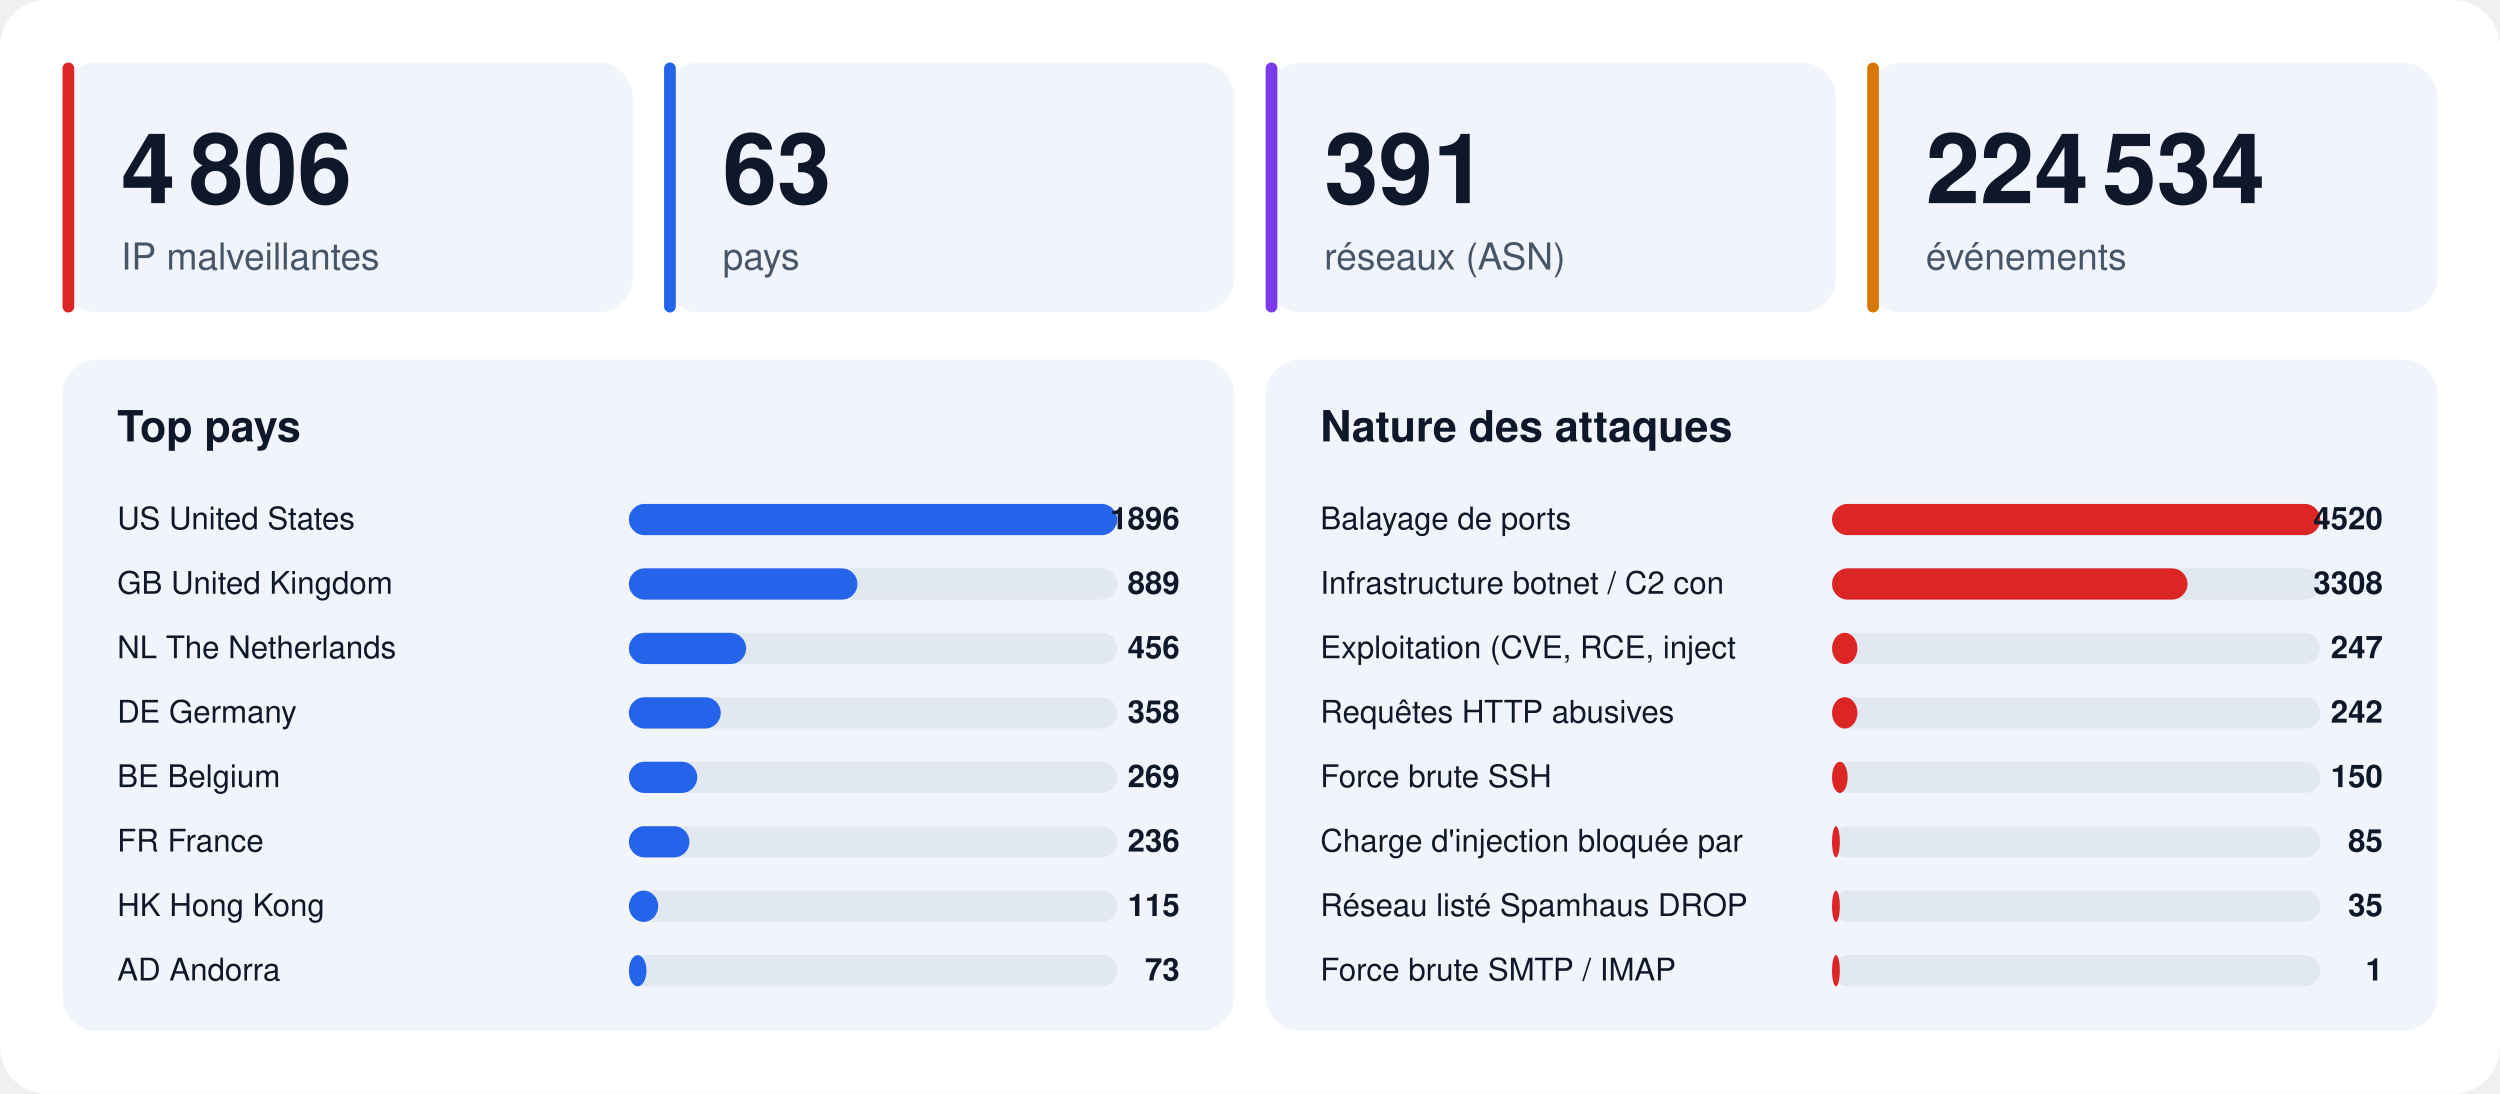
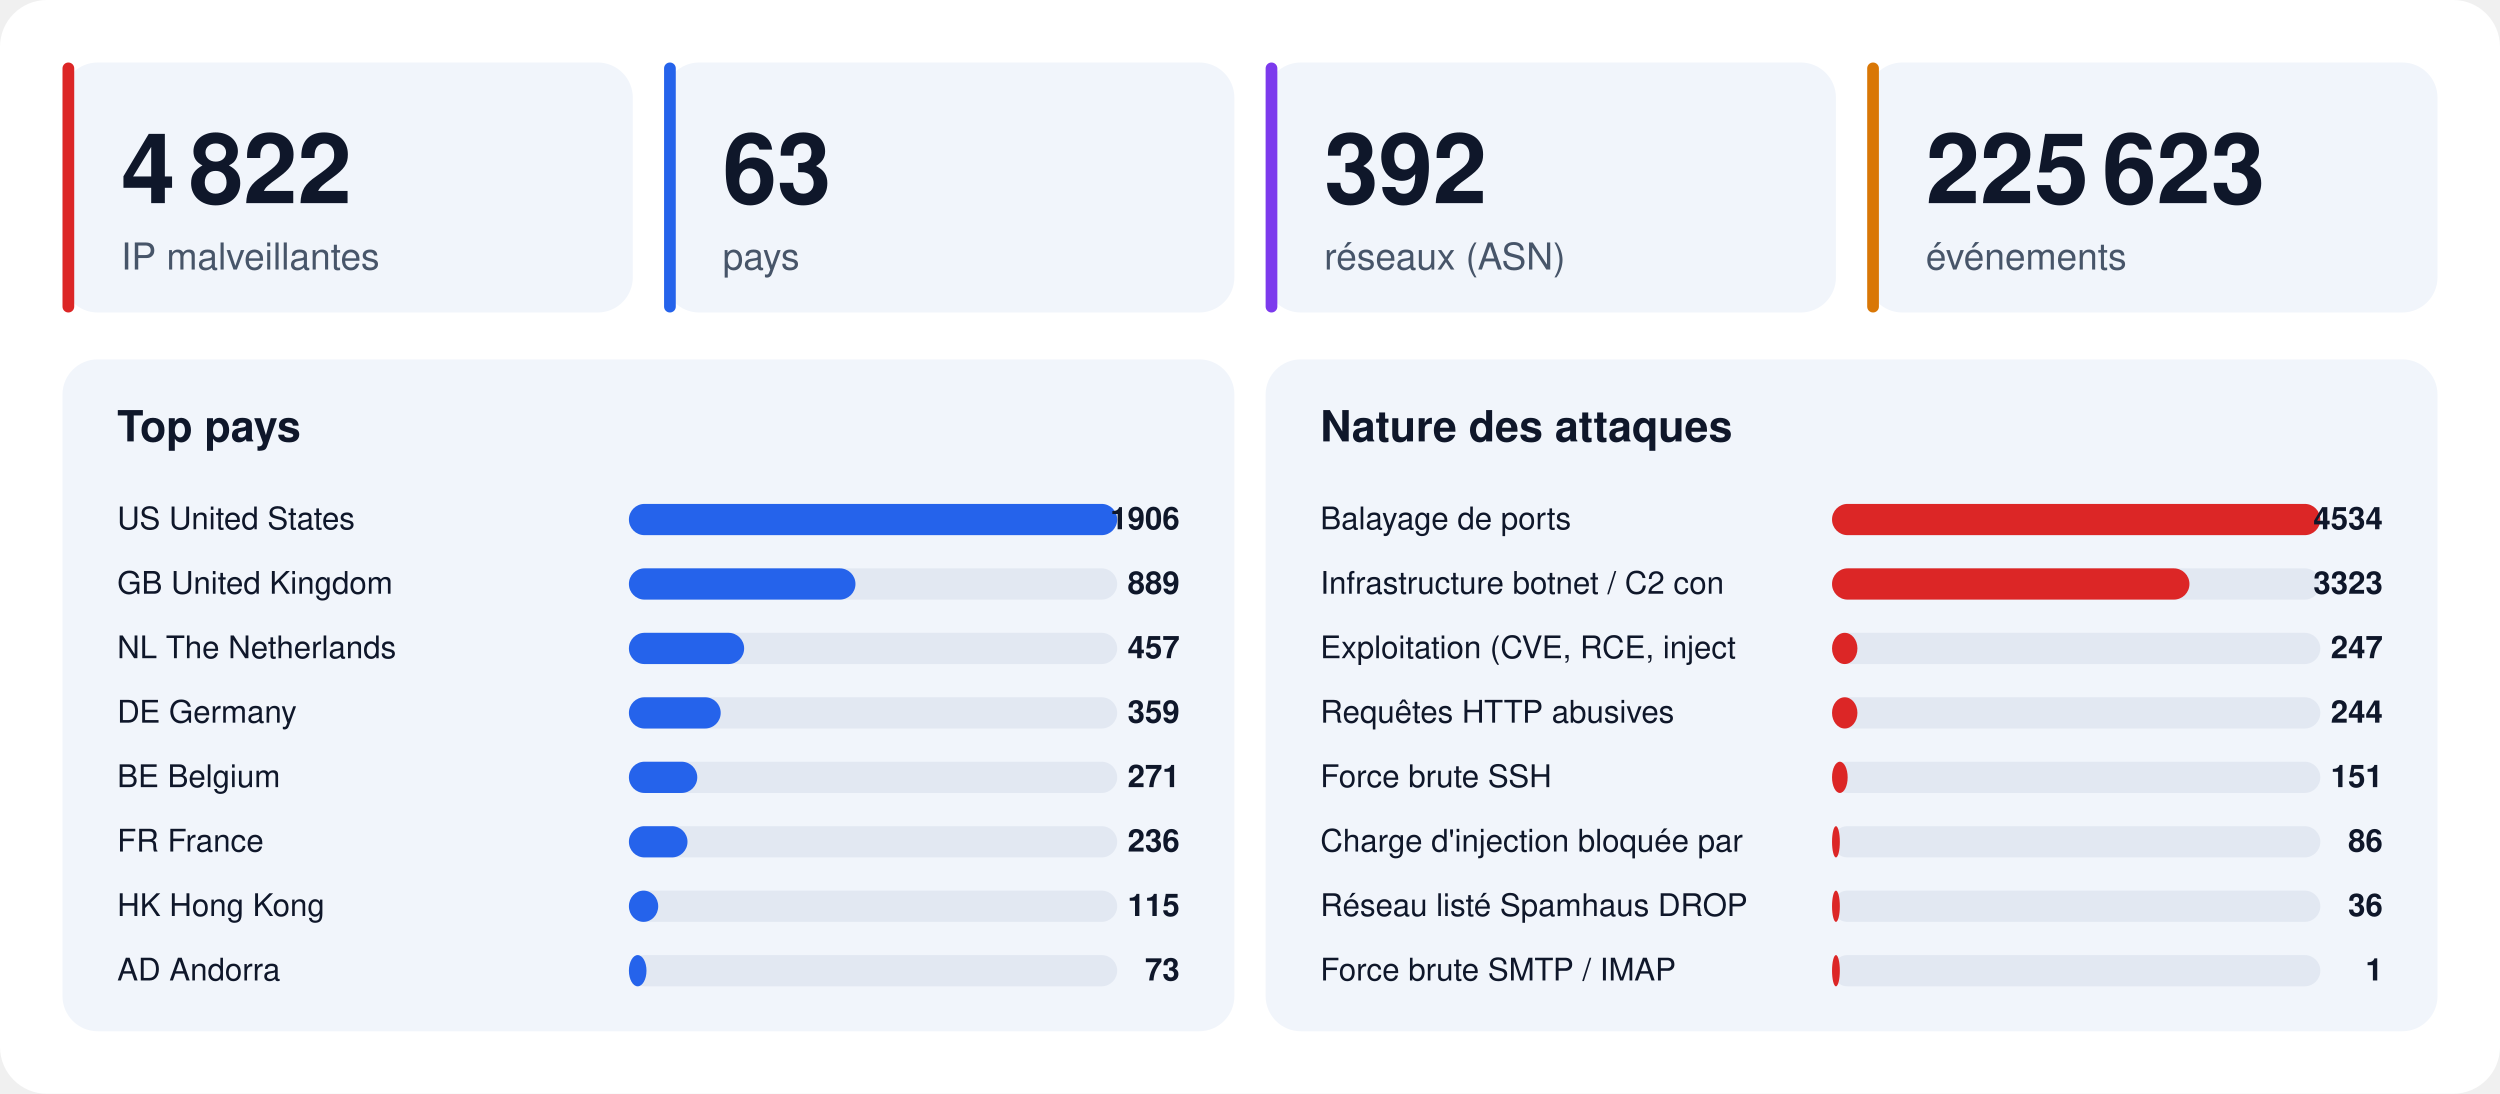
<svg xmlns="http://www.w3.org/2000/svg" width="1280" height="560" viewBox="0 0 1280 560" font-family="-apple-system,BlinkMacSystemFont,'Segoe UI',Helvetica,Arial,sans-serif">
  <rect width="1280" height="560" rx="24" fill="#ffffff" />
  <rect x="32" y="32" width="292" height="128" rx="18" fill="#f1f5fb" />
  <rect x="32" y="32" width="6" height="128" rx="3" fill="#dc2626" />
-   <text x="62" y="104" font-size="50" font-weight="800" fill="#0f172a">4 806</text>
+   <text x="62" y="104" font-size="50" font-weight="800" fill="#0f172a">4 822</text>
  <text x="62" y="138" font-size="19" fill="#475569">IP malveillantes</text>
  <rect x="340" y="32" width="292" height="128" rx="18" fill="#f1f5fb" />
  <rect x="340" y="32" width="6" height="128" rx="3" fill="#2563eb" />
  <text x="370" y="104" font-size="50" font-weight="800" fill="#0f172a">63</text>
  <text x="370" y="138" font-size="19" fill="#475569">pays</text>
  <rect x="648" y="32" width="292" height="128" rx="18" fill="#f1f5fb" />
  <rect x="648" y="32" width="6" height="128" rx="3" fill="#7c3aed" />
-   <text x="678" y="104" font-size="50" font-weight="800" fill="#0f172a">391</text>
+   <text x="678" y="104" font-size="50" font-weight="800" fill="#0f172a">392</text>
  <text x="678" y="138" font-size="19" fill="#475569">réseaux (ASN)</text>
  <rect x="956" y="32" width="292" height="128" rx="18" fill="#f1f5fb" />
  <rect x="956" y="32" width="6" height="128" rx="3" fill="#d97706" />
-   <text x="986" y="104" font-size="50" font-weight="800" fill="#0f172a">224 534</text>
+   <text x="986" y="104" font-size="50" font-weight="800" fill="#0f172a">225 623</text>
  <text x="986" y="138" font-size="19" fill="#475569">événements</text>
  <rect x="32" y="184" width="600" height="344" rx="18" fill="#f1f5fb" />
  <text x="60" y="226" font-size="22" font-weight="700" fill="#0f172a">Top pays</text>
  <text x="60" y="271" font-size="16" fill="#0f172a">US  United States</text>
  <rect x="322" y="258" width="250" height="16" rx="8" fill="#e2e8f2" />
  <rect x="322" y="258" width="250" height="16" rx="8" fill="#2563eb" />
-   <text x="604" y="271" font-size="16" font-weight="700" text-anchor="end" fill="#0f172a">1896</text>
+   <text x="604" y="271" font-size="16" font-weight="700" text-anchor="end" fill="#0f172a">1906</text>
  <text x="60" y="304" font-size="16" fill="#0f172a">GB  United Kingdom</text>
  <rect x="322" y="291" width="250" height="16" rx="8" fill="#e2e8f2" />
-   <rect x="322" y="291" width="117" height="16" rx="8" fill="#2563eb" />
+   <rect x="322" y="291" width="116" height="16" rx="8" fill="#2563eb" />
  <text x="604" y="304" font-size="16" font-weight="700" text-anchor="end" fill="#0f172a">889</text>
  <text x="60" y="337" font-size="16" fill="#0f172a">NL  The Netherlands</text>
  <rect x="322" y="324" width="250" height="16" rx="8" fill="#e2e8f2" />
-   <rect x="322" y="324" width="60" height="16" rx="8" fill="#2563eb" />
-   <text x="604" y="337" font-size="16" font-weight="700" text-anchor="end" fill="#0f172a">456</text>
+   <rect x="322" y="324" width="59" height="16" rx="8" fill="#2563eb" />
+   <text x="604" y="337" font-size="16" font-weight="700" text-anchor="end" fill="#0f172a">457</text>
  <text x="60" y="370" font-size="16" fill="#0f172a">DE  Germany</text>
  <rect x="322" y="357" width="250" height="16" rx="8" fill="#e2e8f2" />
  <rect x="322" y="357" width="47" height="16" rx="8" fill="#2563eb" />
-   <text x="604" y="370" font-size="16" font-weight="700" text-anchor="end" fill="#0f172a">358</text>
+   <text x="604" y="370" font-size="16" font-weight="700" text-anchor="end" fill="#0f172a">359</text>
  <text x="60" y="403" font-size="16" fill="#0f172a">BE  Belgium</text>
  <rect x="322" y="390" width="250" height="16" rx="8" fill="#e2e8f2" />
  <rect x="322" y="390" width="35" height="16" rx="8" fill="#2563eb" />
-   <text x="604" y="403" font-size="16" font-weight="700" text-anchor="end" fill="#0f172a">269</text>
+   <text x="604" y="403" font-size="16" font-weight="700" text-anchor="end" fill="#0f172a">271</text>
  <text x="60" y="436" font-size="16" fill="#0f172a">FR  France</text>
  <rect x="322" y="423" width="250" height="16" rx="8" fill="#e2e8f2" />
-   <rect x="322" y="423" width="31" height="16" rx="8" fill="#2563eb" />
+   <rect x="322" y="423" width="30" height="16" rx="8" fill="#2563eb" />
  <text x="604" y="436" font-size="16" font-weight="700" text-anchor="end" fill="#0f172a">236</text>
  <text x="60" y="469" font-size="16" fill="#0f172a">HK  Hong Kong</text>
  <rect x="322" y="456" width="250" height="16" rx="8" fill="#e2e8f2" />
  <rect x="322" y="456" width="15" height="16" rx="8" fill="#2563eb" />
  <text x="604" y="469" font-size="16" font-weight="700" text-anchor="end" fill="#0f172a">115</text>
  <text x="60" y="502" font-size="16" fill="#0f172a">AD  Andorra</text>
  <rect x="322" y="489" width="250" height="16" rx="8" fill="#e2e8f2" />
  <rect x="322" y="489" width="9" height="16" rx="8" fill="#2563eb" />
  <text x="604" y="502" font-size="16" font-weight="700" text-anchor="end" fill="#0f172a">73</text>
  <rect x="648" y="184" width="600" height="344" rx="18" fill="#f1f5fb" />
  <text x="676" y="226" font-size="22" font-weight="700" fill="#0f172a">Nature des attaques</text>
  <text x="676" y="271" font-size="16" fill="#0f172a">Balayage de ports</text>
  <rect x="938" y="258" width="250" height="16" rx="8" fill="#e2e8f2" />
  <rect x="938" y="258" width="250" height="16" rx="8" fill="#dc2626" />
-   <text x="1220" y="271" font-size="16" font-weight="700" text-anchor="end" fill="#0f172a">4520</text>
+   <text x="1220" y="271" font-size="16" font-weight="700" text-anchor="end" fill="#0f172a">4534</text>
  <text x="676" y="304" font-size="16" fill="#0f172a">Infrastructure botnet / C2 con</text>
  <rect x="938" y="291" width="250" height="16" rx="8" fill="#e2e8f2" />
-   <rect x="938" y="291" width="182" height="16" rx="8" fill="#dc2626" />
-   <text x="1220" y="304" font-size="16" font-weight="700" text-anchor="end" fill="#0f172a">3308</text>
+   <rect x="938" y="291" width="183" height="16" rx="8" fill="#dc2626" />
+   <text x="1220" y="304" font-size="16" font-weight="700" text-anchor="end" fill="#0f172a">3323</text>
  <text x="676" y="337" font-size="16" fill="#0f172a">Exploitation (CVE, RCE, inject</text>
  <rect x="938" y="324" width="250" height="16" rx="8" fill="#e2e8f2" />
  <rect x="938" y="324" width="13" height="16" rx="8" fill="#dc2626" />
  <text x="1220" y="337" font-size="16" font-weight="700" text-anchor="end" fill="#0f172a">247</text>
  <text x="676" y="370" font-size="16" fill="#0f172a">Requêtes HTTP abusives</text>
  <rect x="938" y="357" width="250" height="16" rx="8" fill="#e2e8f2" />
  <rect x="938" y="357" width="13" height="16" rx="8" fill="#dc2626" />
-   <text x="1220" y="370" font-size="16" font-weight="700" text-anchor="end" fill="#0f172a">242</text>
+   <text x="1220" y="370" font-size="16" font-weight="700" text-anchor="end" fill="#0f172a">244</text>
  <text x="676" y="403" font-size="16" fill="#0f172a">Force brute SSH</text>
  <rect x="938" y="390" width="250" height="16" rx="8" fill="#e2e8f2" />
  <rect x="938" y="390" width="8" height="16" rx="8" fill="#dc2626" />
-   <text x="1220" y="403" font-size="16" font-weight="700" text-anchor="end" fill="#0f172a">150</text>
+   <text x="1220" y="403" font-size="16" font-weight="700" text-anchor="end" fill="#0f172a">151</text>
  <text x="676" y="436" font-size="16" fill="#0f172a">Charge d'injection bloquée par</text>
  <rect x="938" y="423" width="250" height="16" rx="8" fill="#e2e8f2" />
  <rect x="938" y="423" width="4" height="16" rx="8" fill="#dc2626" />
-   <text x="1220" y="436" font-size="16" font-weight="700" text-anchor="end" fill="#0f172a">85</text>
+   <text x="1220" y="436" font-size="16" font-weight="700" text-anchor="end" fill="#0f172a">86</text>
  <text x="676" y="469" font-size="16" fill="#0f172a">Réseau listé Spamhaus DROP</text>
  <rect x="938" y="456" width="250" height="16" rx="8" fill="#e2e8f2" />
  <rect x="938" y="456" width="4" height="16" rx="8" fill="#dc2626" />
-   <text x="1220" y="469" font-size="16" font-weight="700" text-anchor="end" fill="#0f172a">35</text>
+   <text x="1220" y="469" font-size="16" font-weight="700" text-anchor="end" fill="#0f172a">36</text>
  <text x="676" y="502" font-size="16" fill="#0f172a">Force brute SMTP / IMAP</text>
  <rect x="938" y="489" width="250" height="16" rx="8" fill="#e2e8f2" />
  <rect x="938" y="489" width="4" height="16" rx="8" fill="#dc2626" />
  <text x="1220" y="502" font-size="16" font-weight="700" text-anchor="end" fill="#0f172a">1</text>
</svg>
